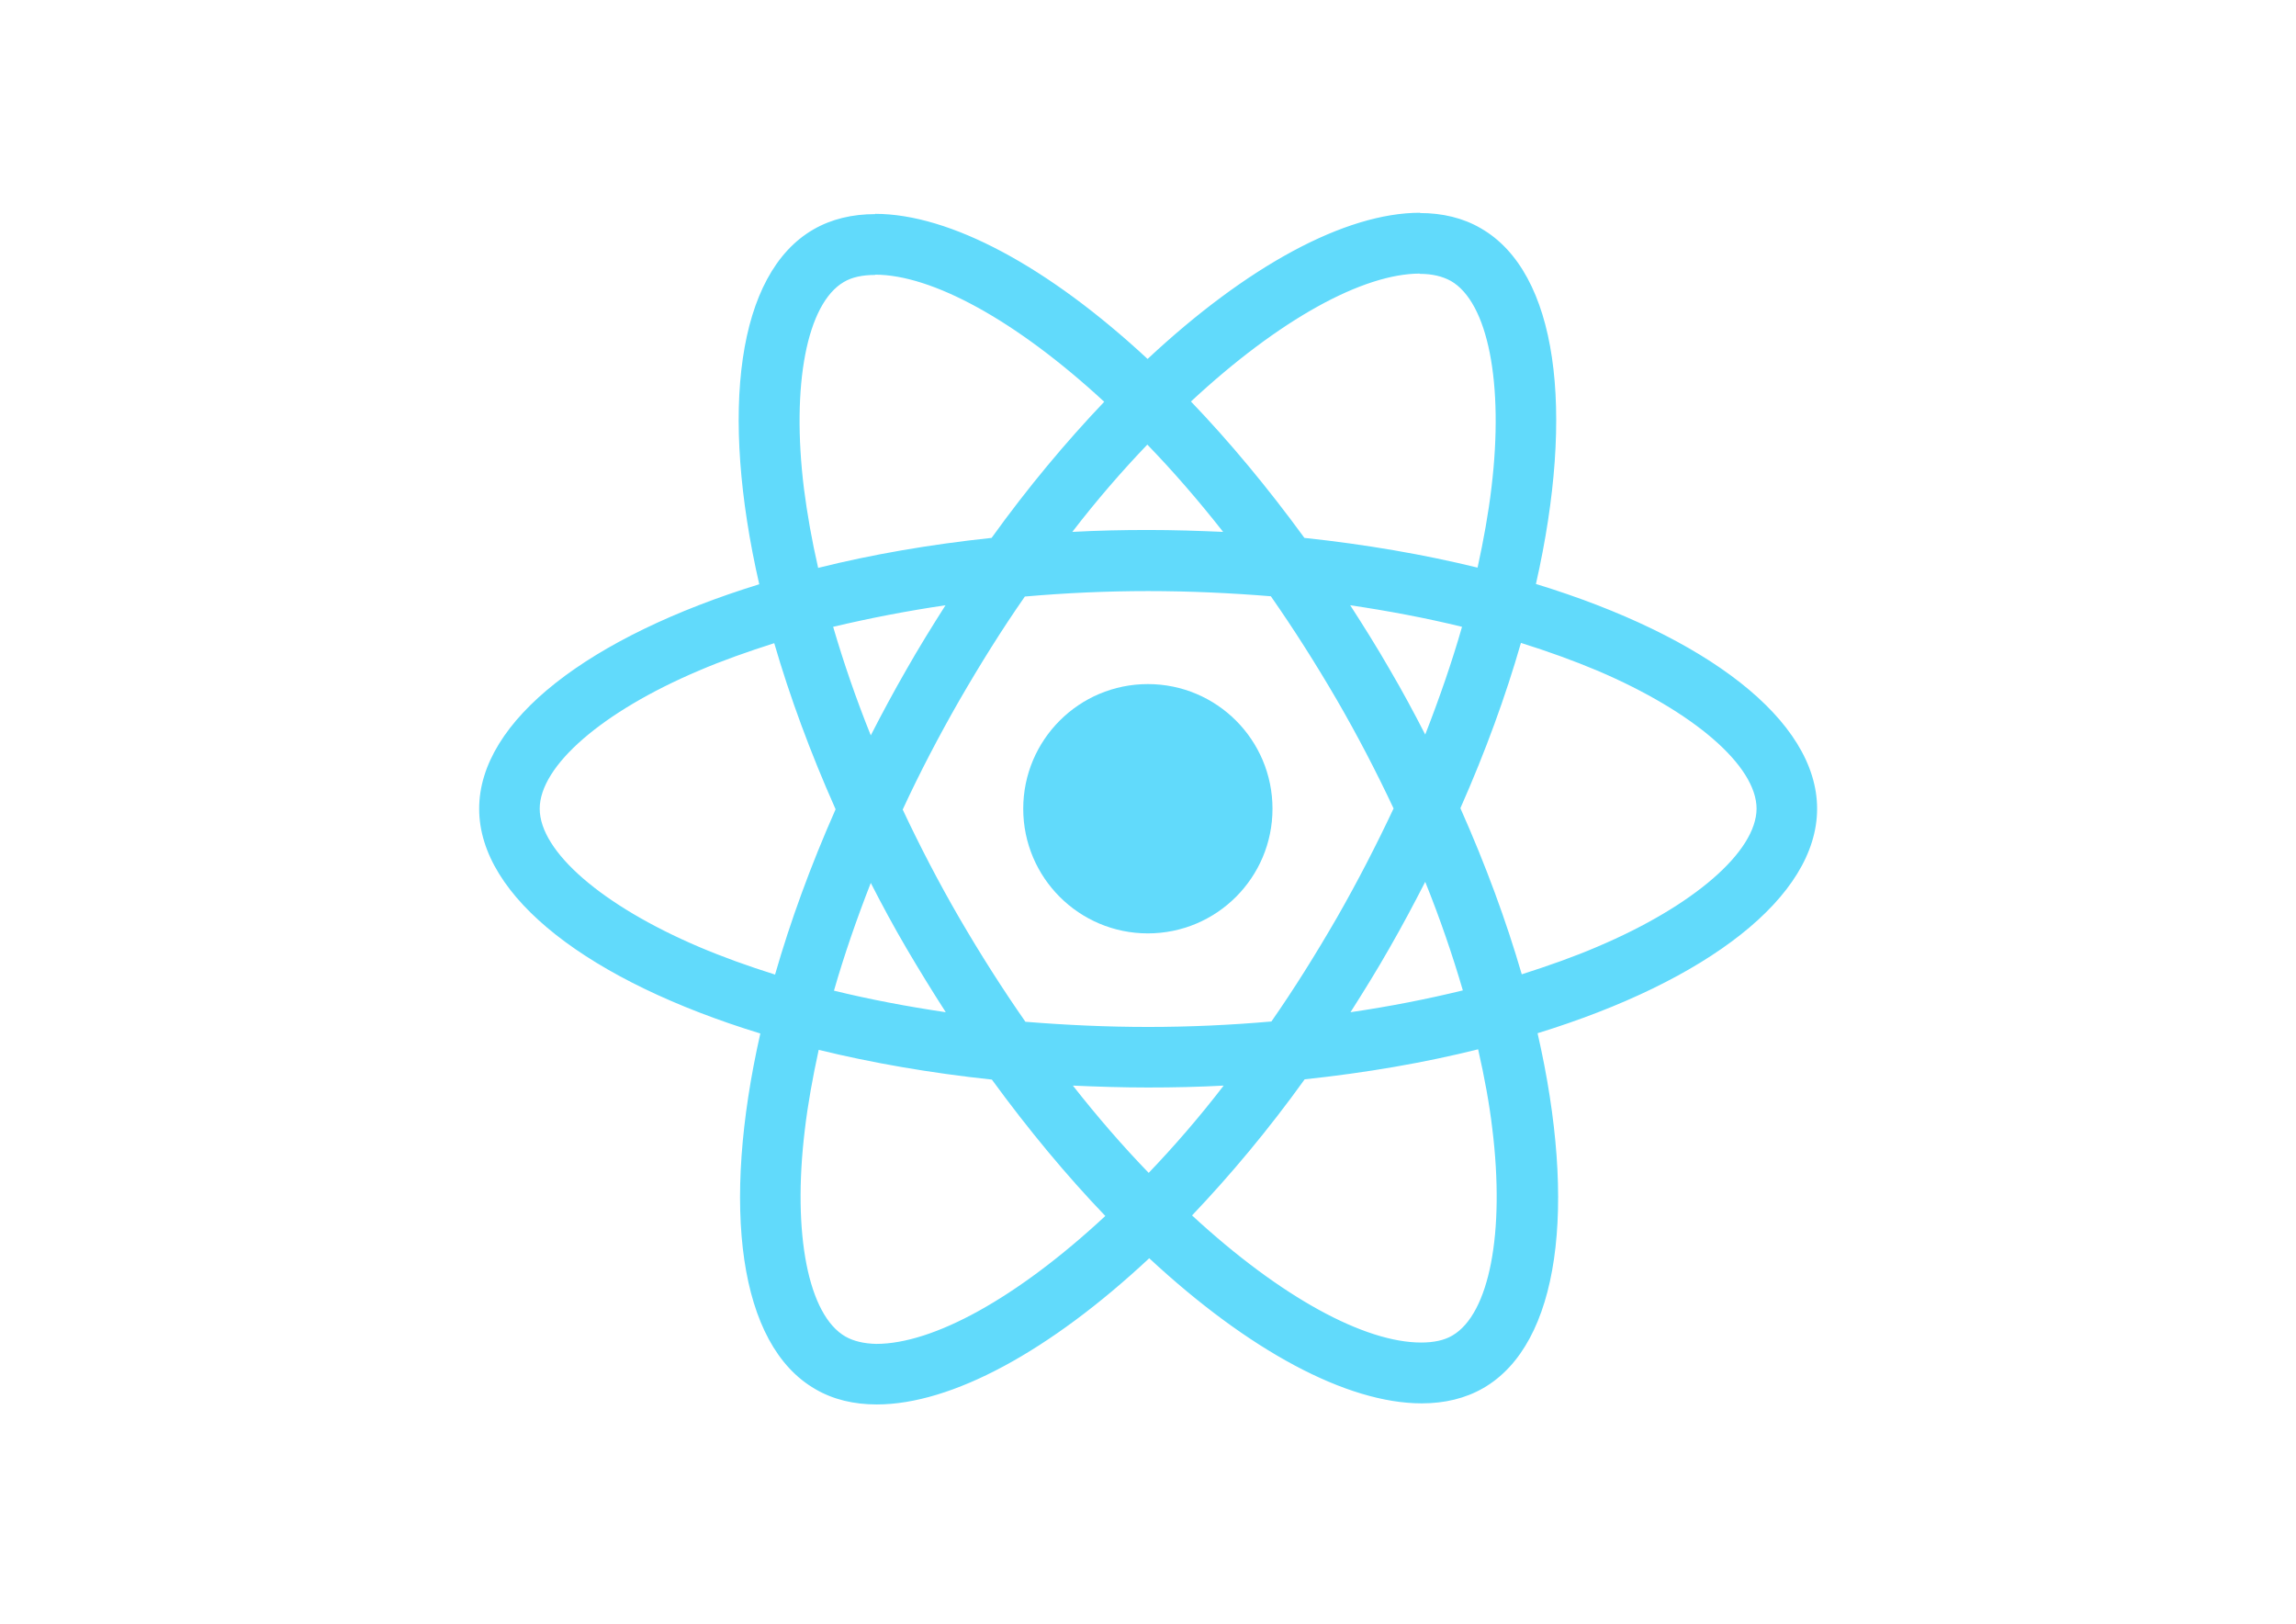
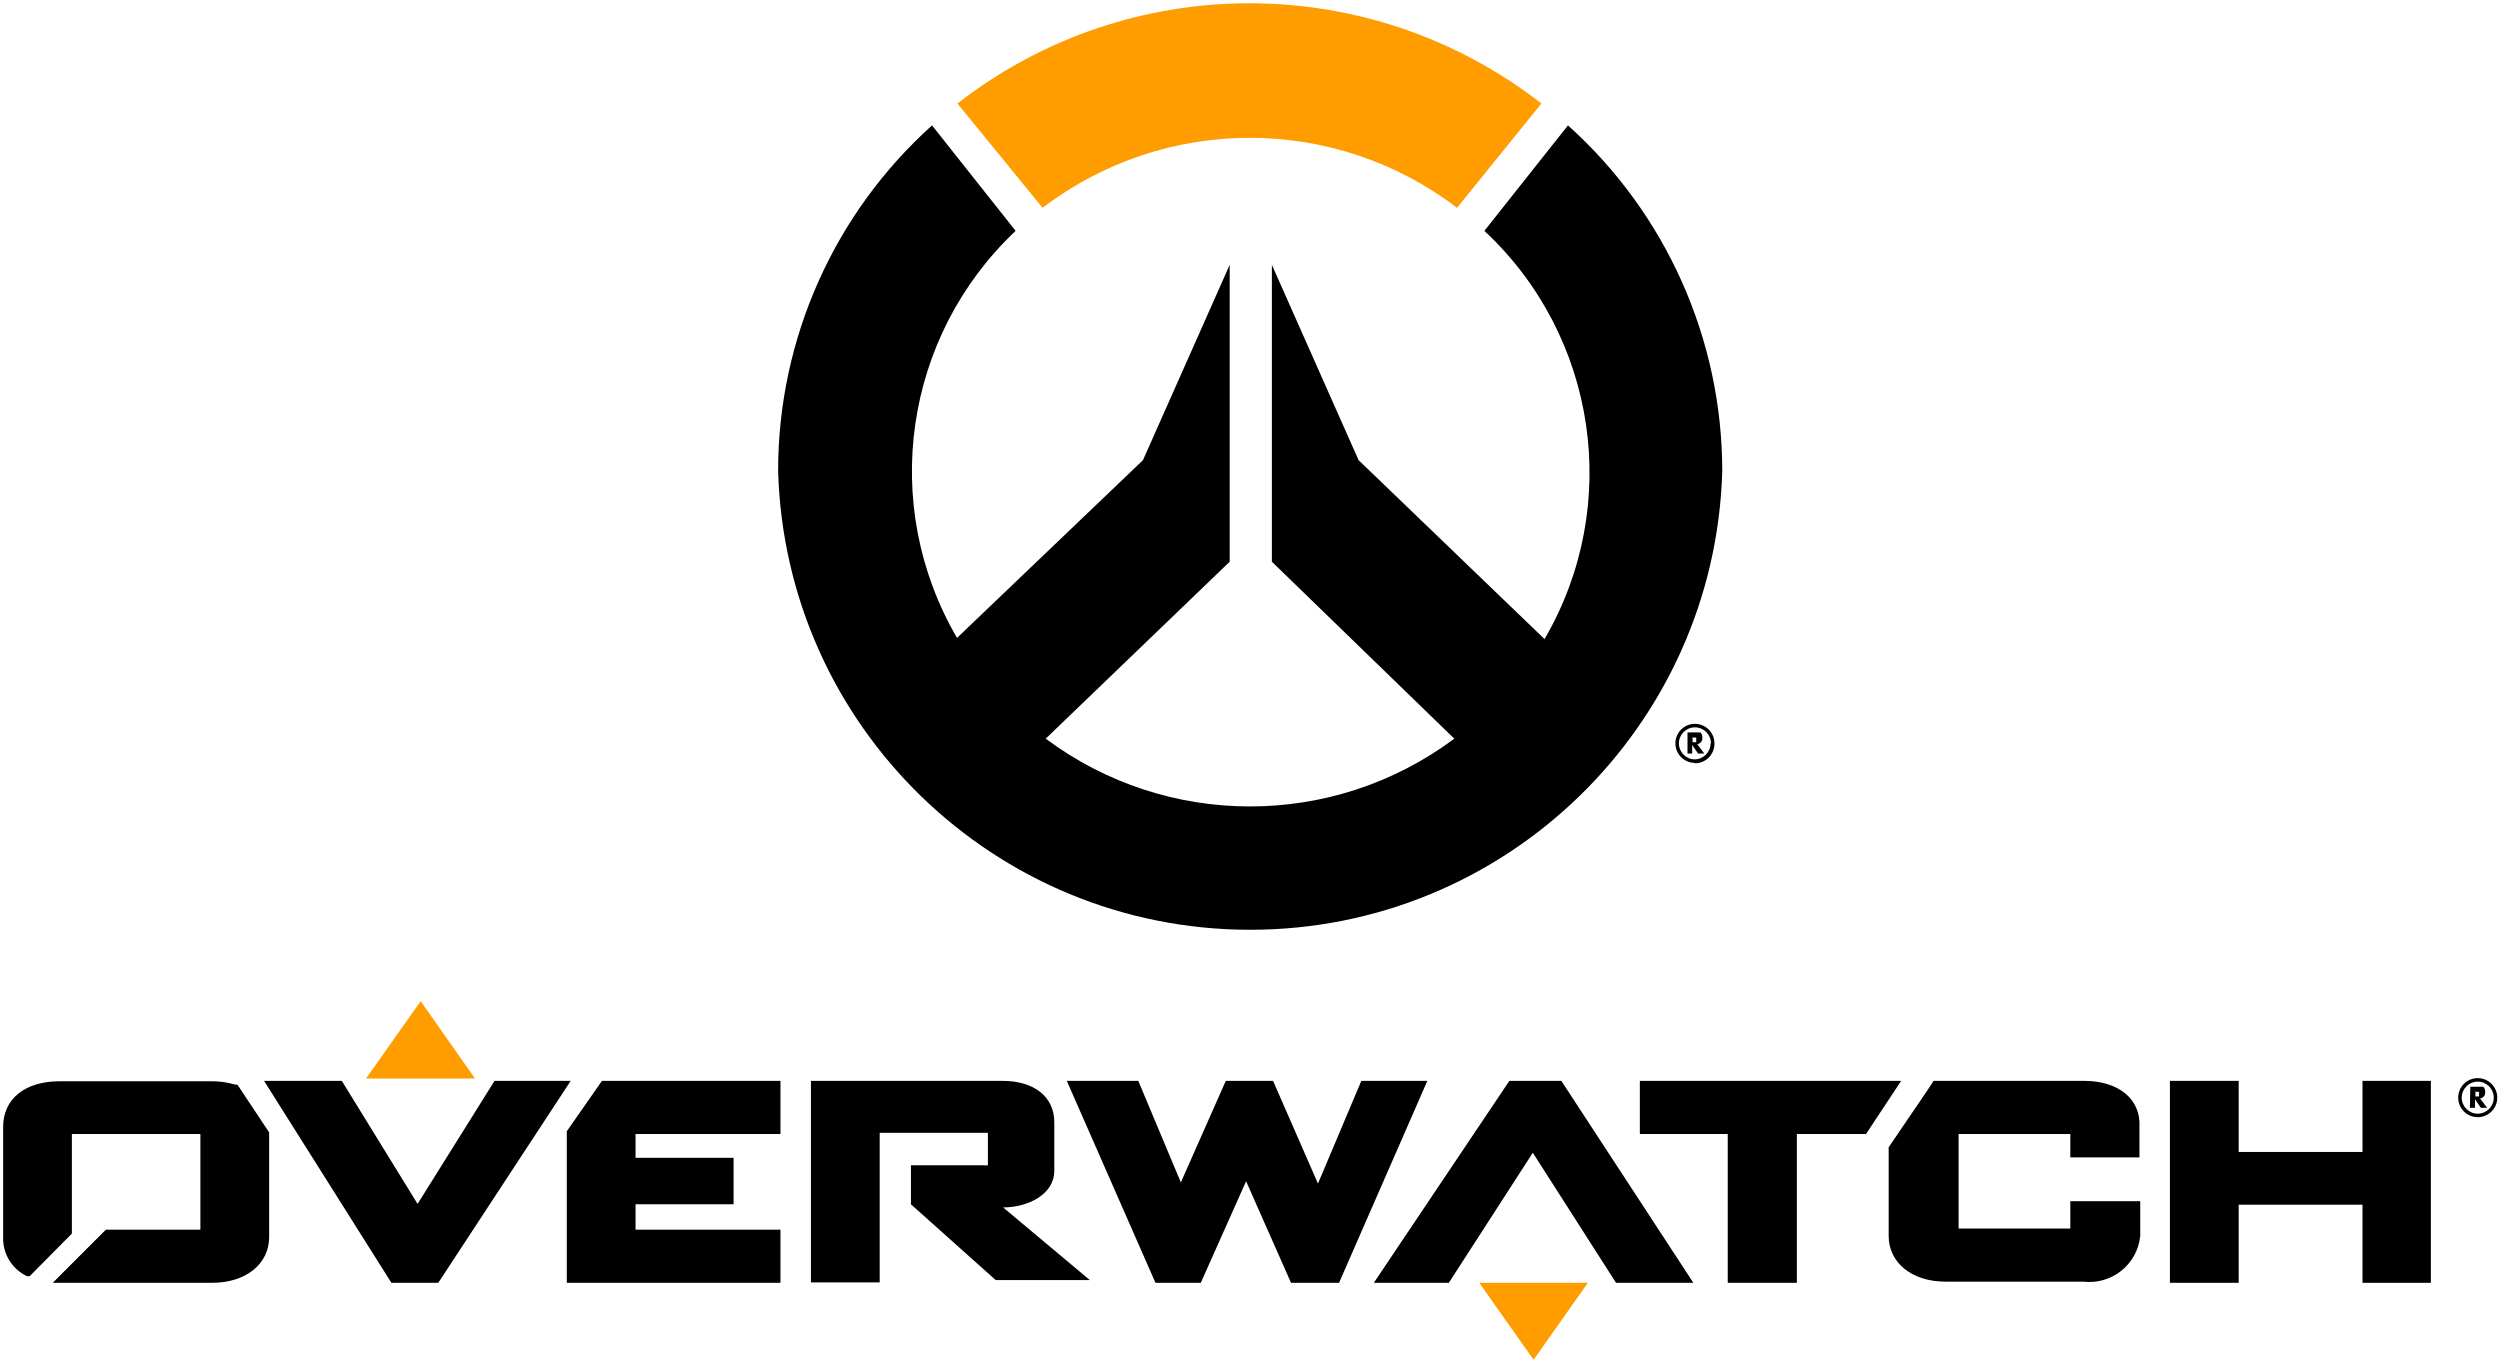
- <svg xmlns="http://www.w3.org/2000/svg" viewBox="0 0 841.9 595.3">
-   <g fill="#61DAFB">
-     <path d="M666.3 296.5c0-32.5-40.7-63.3-103.1-82.4 14.4-63.6 8-114.2-20.2-130.4-6.5-3.8-14.1-5.6-22.4-5.6v22.3c4.6 0 8.3.9 11.4 2.6 13.6 7.8 19.5 37.5 14.9 75.7-1.1 9.4-2.9 19.3-5.1 29.4-19.6-4.8-41-8.5-63.5-10.9-13.5-18.5-27.5-35.3-41.6-50 32.6-30.3 63.2-46.9 84-46.9V78c-27.5 0-63.5 19.6-99.9 53.6-36.4-33.8-72.4-53.2-99.9-53.2v22.3c20.7 0 51.4 16.5 84 46.6-14 14.7-28 31.4-41.3 49.9-22.6 2.4-44 6.1-63.6 11-2.3-10-4-19.7-5.2-29-4.7-38.2 1.1-67.9 14.6-75.8 3-1.8 6.9-2.6 11.5-2.6V78.5c-8.4 0-16 1.8-22.6 5.6-28.1 16.2-34.4 66.7-19.9 130.1-62.2 19.2-102.7 49.9-102.7 82.3 0 32.5 40.7 63.3 103.1 82.4-14.4 63.6-8 114.2 20.2 130.4 6.5 3.8 14.1 5.6 22.5 5.6 27.5 0 63.5-19.6 99.9-53.6 36.4 33.8 72.4 53.2 99.9 53.2 8.4 0 16-1.8 22.6-5.6 28.1-16.2 34.4-66.7 19.9-130.1 62-19.1 102.5-49.9 102.5-82.3zm-130.2-66.7c-3.7 12.9-8.3 26.2-13.5 39.5-4.1-8-8.4-16-13.1-24-4.6-8-9.5-15.8-14.4-23.4 14.2 2.1 27.9 4.7 41 7.9zm-45.8 106.5c-7.8 13.5-15.8 26.3-24.1 38.2-14.9 1.3-30 2-45.2 2-15.1 0-30.2-.7-45-1.9-8.3-11.9-16.4-24.6-24.2-38-7.6-13.1-14.5-26.4-20.8-39.8 6.2-13.4 13.2-26.8 20.7-39.9 7.8-13.5 15.8-26.3 24.1-38.2 14.9-1.3 30-2 45.2-2 15.1 0 30.2.7 45 1.9 8.3 11.9 16.4 24.6 24.2 38 7.6 13.1 14.5 26.4 20.8 39.8-6.3 13.4-13.2 26.8-20.7 39.9zm32.3-13c5.4 13.4 10 26.8 13.8 39.8-13.1 3.2-26.9 5.9-41.2 8 4.9-7.7 9.8-15.6 14.4-23.7 4.6-8 8.9-16.1 13-24.1zM421.2 430c-9.3-9.6-18.6-20.3-27.8-32 9 .4 18.2.7 27.5.7 9.4 0 18.7-.2 27.8-.7-9 11.7-18.3 22.4-27.5 32zm-74.4-58.9c-14.2-2.1-27.9-4.7-41-7.9 3.7-12.9 8.3-26.2 13.5-39.5 4.1 8 8.4 16 13.1 24 4.7 8 9.5 15.8 14.4 23.4zM420.7 163c9.3 9.6 18.6 20.3 27.8 32-9-.4-18.2-.7-27.5-.7-9.4 0-18.7.2-27.8.7 9-11.7 18.3-22.4 27.5-32zm-74 58.9c-4.9 7.7-9.8 15.6-14.4 23.7-4.6 8-8.9 16-13 24-5.4-13.4-10-26.8-13.8-39.8 13.1-3.1 26.9-5.8 41.2-7.9zm-90.5 125.2c-35.4-15.1-58.3-34.9-58.3-50.6 0-15.7 22.9-35.6 58.3-50.6 8.6-3.7 18-7 27.7-10.1 5.7 19.6 13.2 40 22.5 60.9-9.2 20.8-16.6 41.1-22.2 60.6-9.9-3.1-19.3-6.5-28-10.2zM310 490c-13.6-7.8-19.5-37.5-14.9-75.7 1.1-9.4 2.9-19.3 5.1-29.4 19.6 4.8 41 8.5 63.5 10.9 13.5 18.5 27.5 35.3 41.6 50-32.6 30.3-63.2 46.9-84 46.9-4.5-.1-8.3-1-11.3-2.7zm237.2-76.2c4.7 38.2-1.1 67.9-14.6 75.8-3 1.8-6.9 2.6-11.5 2.6-20.7 0-51.4-16.5-84-46.6 14-14.7 28-31.4 41.3-49.9 22.6-2.4 44-6.1 63.6-11 2.3 10.1 4.1 19.8 5.2 29.1zm38.5-66.7c-8.6 3.7-18 7-27.7 10.1-5.7-19.6-13.2-40-22.5-60.9 9.2-20.8 16.6-41.1 22.2-60.6 9.9 3.1 19.3 6.5 28.1 10.2 35.4 15.1 58.3 34.9 58.3 50.6-.1 15.7-23 35.6-58.4 50.6zM320.8 78.4z" />
-     <circle cx="420.9" cy="296.5" r="45.7" />
-     <path d="M520.5 78.1z" />
+ <svg xmlns="http://www.w3.org/2000/svg" viewBox="0 8.8 64 34.9">
+   <g>
+     <g>
+       <path fill="rgb(255,156,0)" d="M26.69,14.41a8.75,8.75,0,0,1,10.61,0l2.16-2.67a12.17,12.17,0,0,0-14.95,0Z" transform="translate(0 -0.29)" />
+       <path d="M40.14,12.3,38,15a8.46,8.46,0,0,1,1.54,10.45l-4.76-4.58-2.22-5v7.6L37.23,28a8.75,8.75,0,0,1-10.46,0l4.71-4.53v-7.6l-2.22,5L24.5,25.42A8.46,8.46,0,0,1,26,15L23.86,12.3a11.89,11.89,0,0,0-3.94,8.85,12.09,12.09,0,0,0,24.17,0A11.9,11.9,0,0,0,40.14,12.3Z" transform="translate(0 -0.29)" />
+       <path d="M43.2,27.84h.26l.07,0a.16.16,0,0,1,.05.13.15.15,0,0,1-.13.17l.18.24h-.16l-.15-.22v.22H43.2Zm.13.1v.15h.09a.07.07,0,0,0,0-.06.07.07,0,0,0,0-.06l-.08,0Zm.06.68a.5.5,0,1,1,.5-.5A.5.5,0,0,1,43.38,28.63Zm.41-.5a.41.41,0,1,0-.41.41A.41.41,0,0,0,43.79,28.13Z" transform="translate(0 -0.29)" />
+     </g>
+     <g>
+       <polygon fill="rgb(255,156,0)" points="10.77 34.43 12.16 36.41 9.37 36.41 10.77 34.43" />
+       <polygon points="34.85 36.47 33.74 39.1 33.74 39.1 32.59 36.47 31.38 36.47 30.23 39.07 29.14 36.47 27.31 36.47 29.58 41.64 30.74 41.64 31.9 39.04 33.05 41.64 34.28 41.64 36.54 36.47 34.85 36.47" />
+       <polygon points="60.48 36.47 60.48 38.29 57.31 38.29 57.31 36.47 55.55 36.47 55.55 41.64 57.31 41.64 57.31 39.64 60.48 39.64 60.48 41.64 62.23 41.64 62.23 36.47 60.48 36.47" />
+       <polygon points="38.64 36.47 35.17 41.64 37.09 41.64 39.24 38.31 41.37 41.64 43.35 41.64 39.97 36.47 38.64 36.47" />
+       <polygon points="14.61 36.47 12.66 36.47 10.69 39.62 8.75 36.47 6.76 36.47 10.02 41.64 11.22 41.64 14.61 36.47" />
+       <polygon points="41.98 36.47 41.98 37.83 44.23 37.83 44.23 41.64 46 41.64 46 37.83 47.77 37.83 48.67 36.47 41.98 36.47" />
+       <path d="M6,36.85a2.09,2.09,0,0,0-.61-.08H1.53c-.89,0-1.45.45-1.45,1.17v2.82a1.07,1.07,0,0,0,.61,1l.07,0,1.08-1.09V38.12H5.13v2.45H2.71L1.35,41.93H5.43c.86,0,1.46-.48,1.46-1.17V38.08l-.81-1.22Z" transform="translate(0 -0.29)" />
+       <path d="M53.35,36.76H49.83l-.28,0H49.5l-.15.23h0l-1,1.47v2.27c0,.69.6,1.17,1.45,1.17h3.53a1.31,1.31,0,0,0,1.46-1.17v-.89H53v.7H50.14V38.12H53v.6h1.77v-.78C54.81,37.23,54.24,36.76,53.35,36.76Z" transform="translate(0 -0.29)" />
+       <polygon points="14.51 37.76 14.51 41.64 19.98 41.64 19.98 40.28 16.27 40.28 16.27 39.63 18.78 39.63 18.78 38.44 16.27 38.44 16.27 37.83 19.98 37.83 19.98 36.47 15.41 36.47 14.51 37.76" />
+       <path d="M25.68,40c.63,0,1.31-.33,1.31-.94V37.82c0-.65-.51-1.06-1.33-1.06h-4.9v5.16h1.76V38.09h2.77s0,0,0,.05v.78h0a.19.19,0,0,1-.1,0H23.32v1l2.17,1.94H27.9L25.68,40Z" transform="translate(0 -0.29)" />
+       <polygon fill="rgb(255,156,0)" points="39.26 43.61 37.87 41.64 40.65 41.64 39.26 43.61" />
+       <path d="M63.24,36.91h.26l.07,0a.16.16,0,0,1,.05.13.15.15,0,0,1-.13.17l.18.24h-.16l-.15-.22v.22h-.13Zm.13.1v.15h.09a.07.07,0,0,0,0-.06.07.07,0,0,0,0-.06l-.08,0Z" transform="translate(0 -0.29)" />
+       <path d="M63.43,37.69a.5.5,0,1,1,.5-.5A.5.5,0,0,1,63.43,37.69Zm.41-.5a.41.41,0,1,0-.41.41A.41.41,0,0,0,63.84,37.19Z" transform="translate(0 -0.29)" />
+     </g>
  </g>
</svg>
